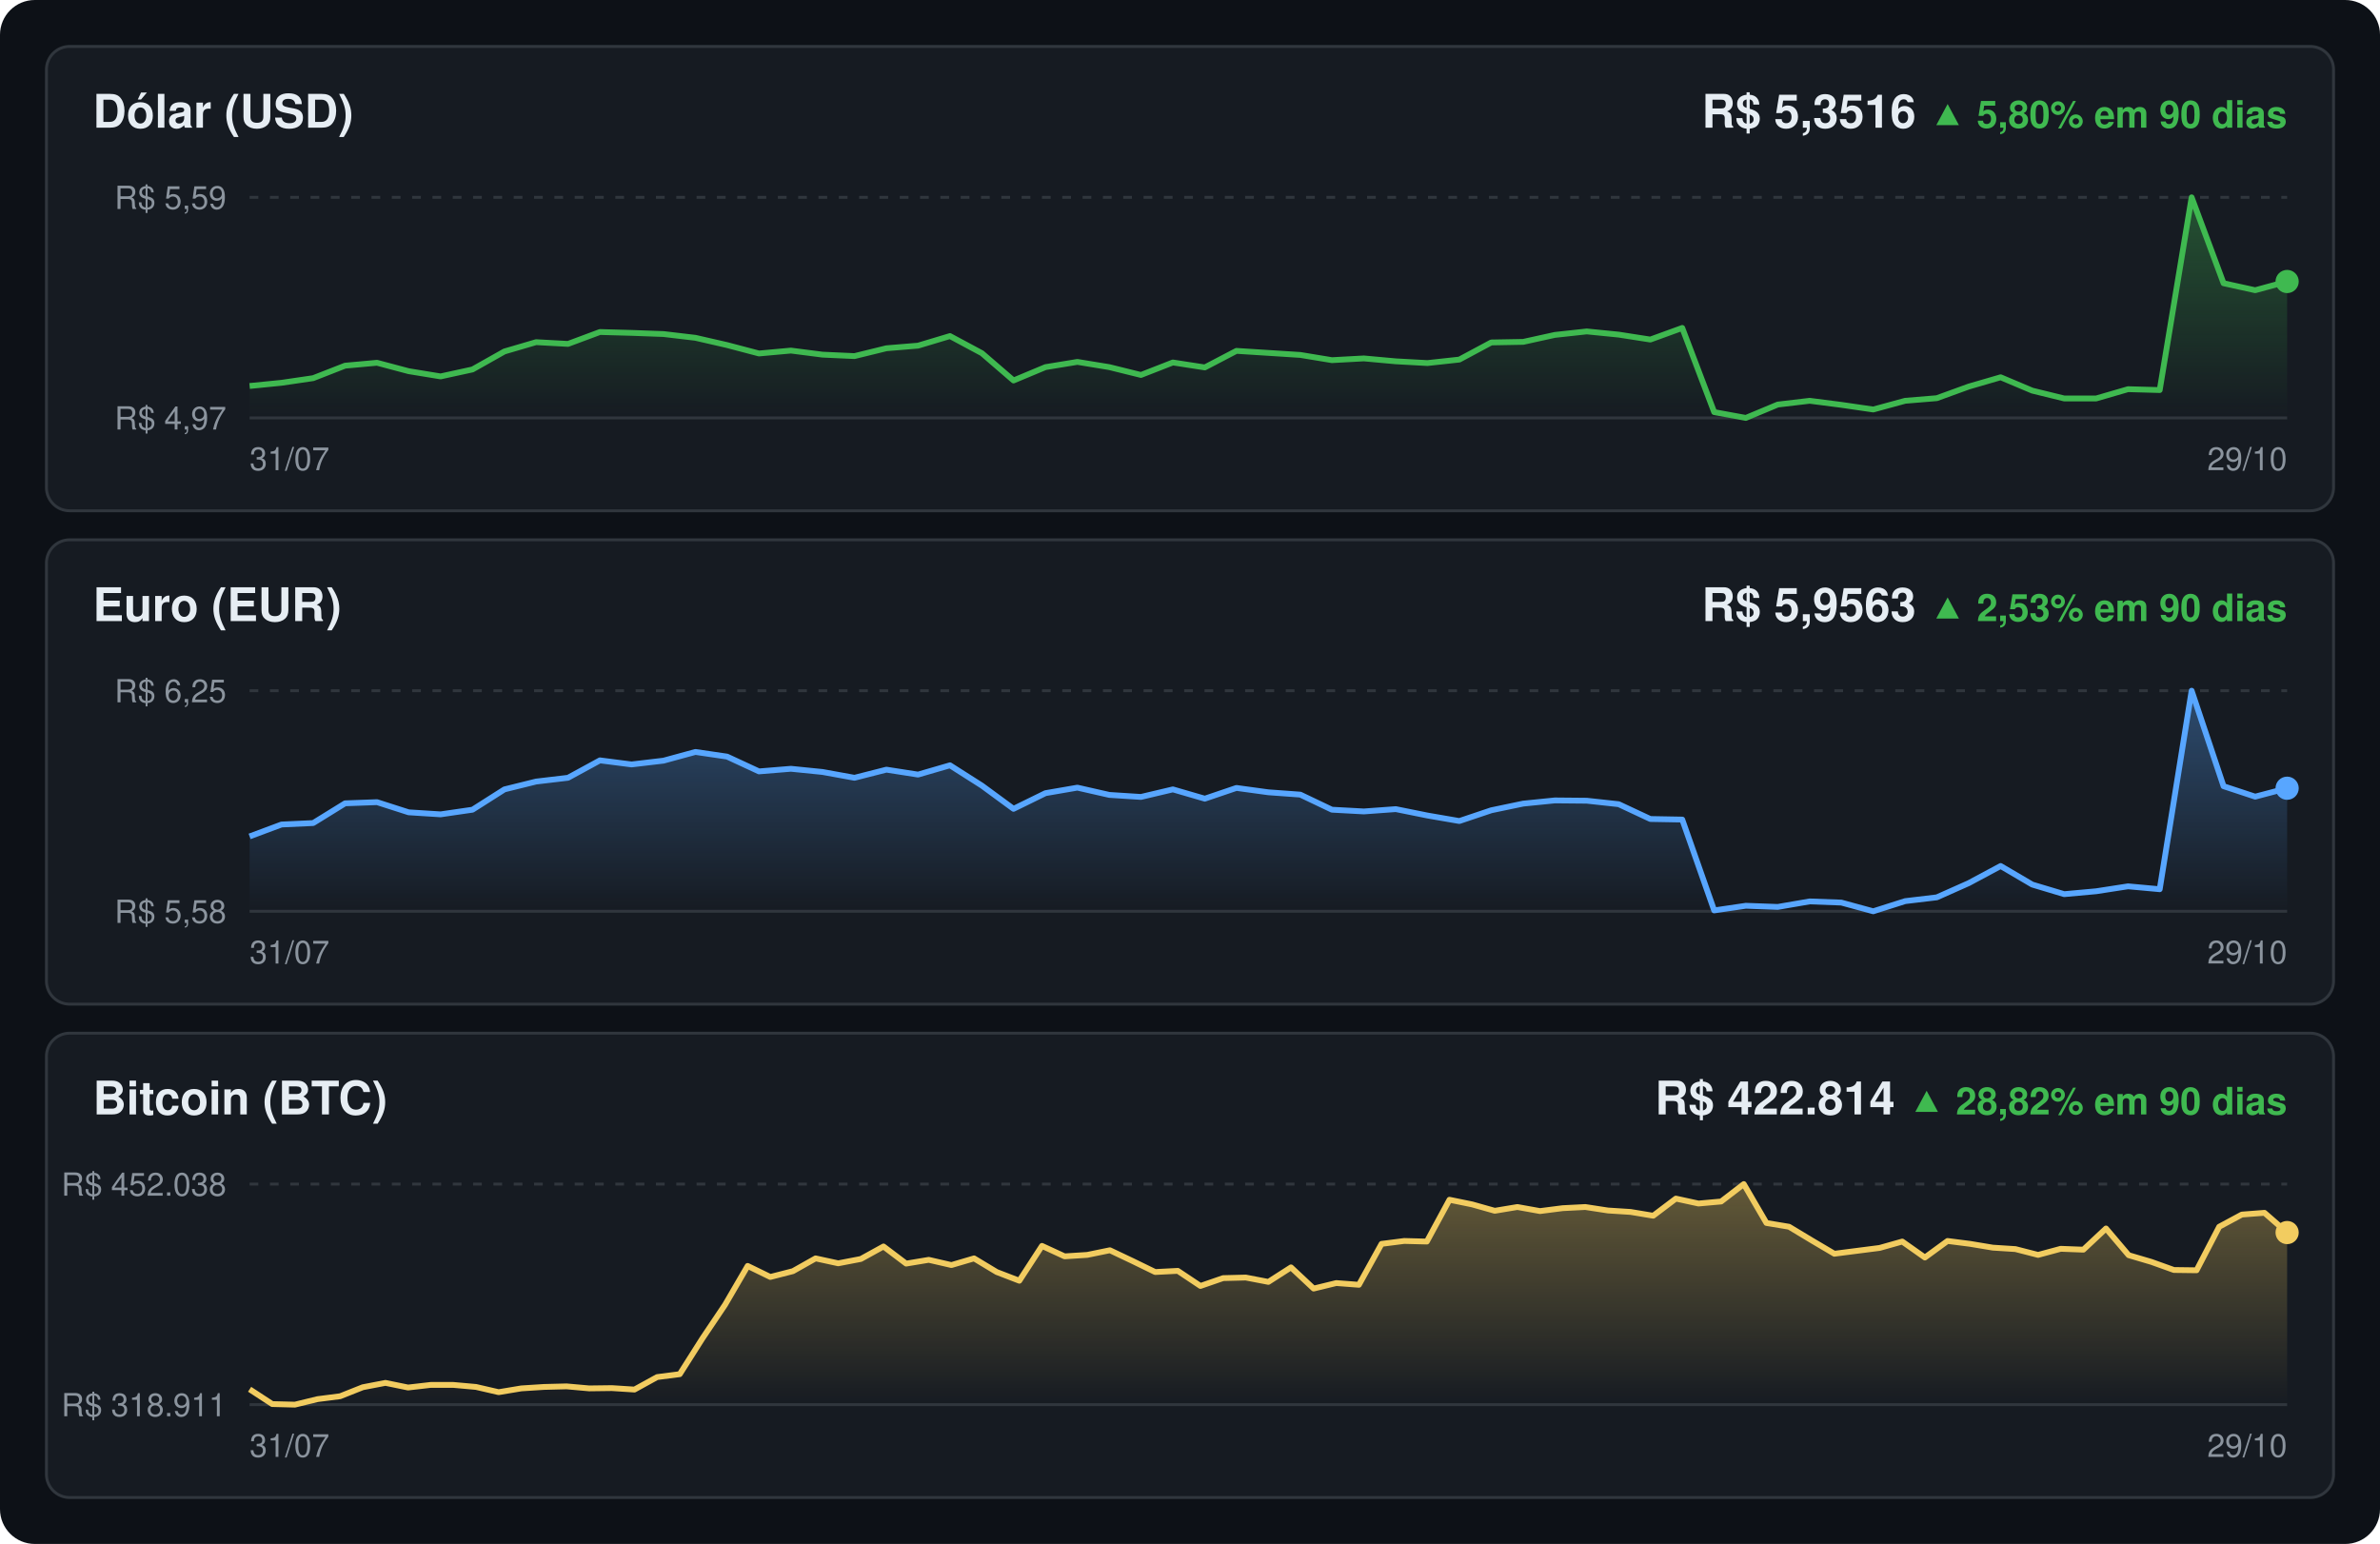
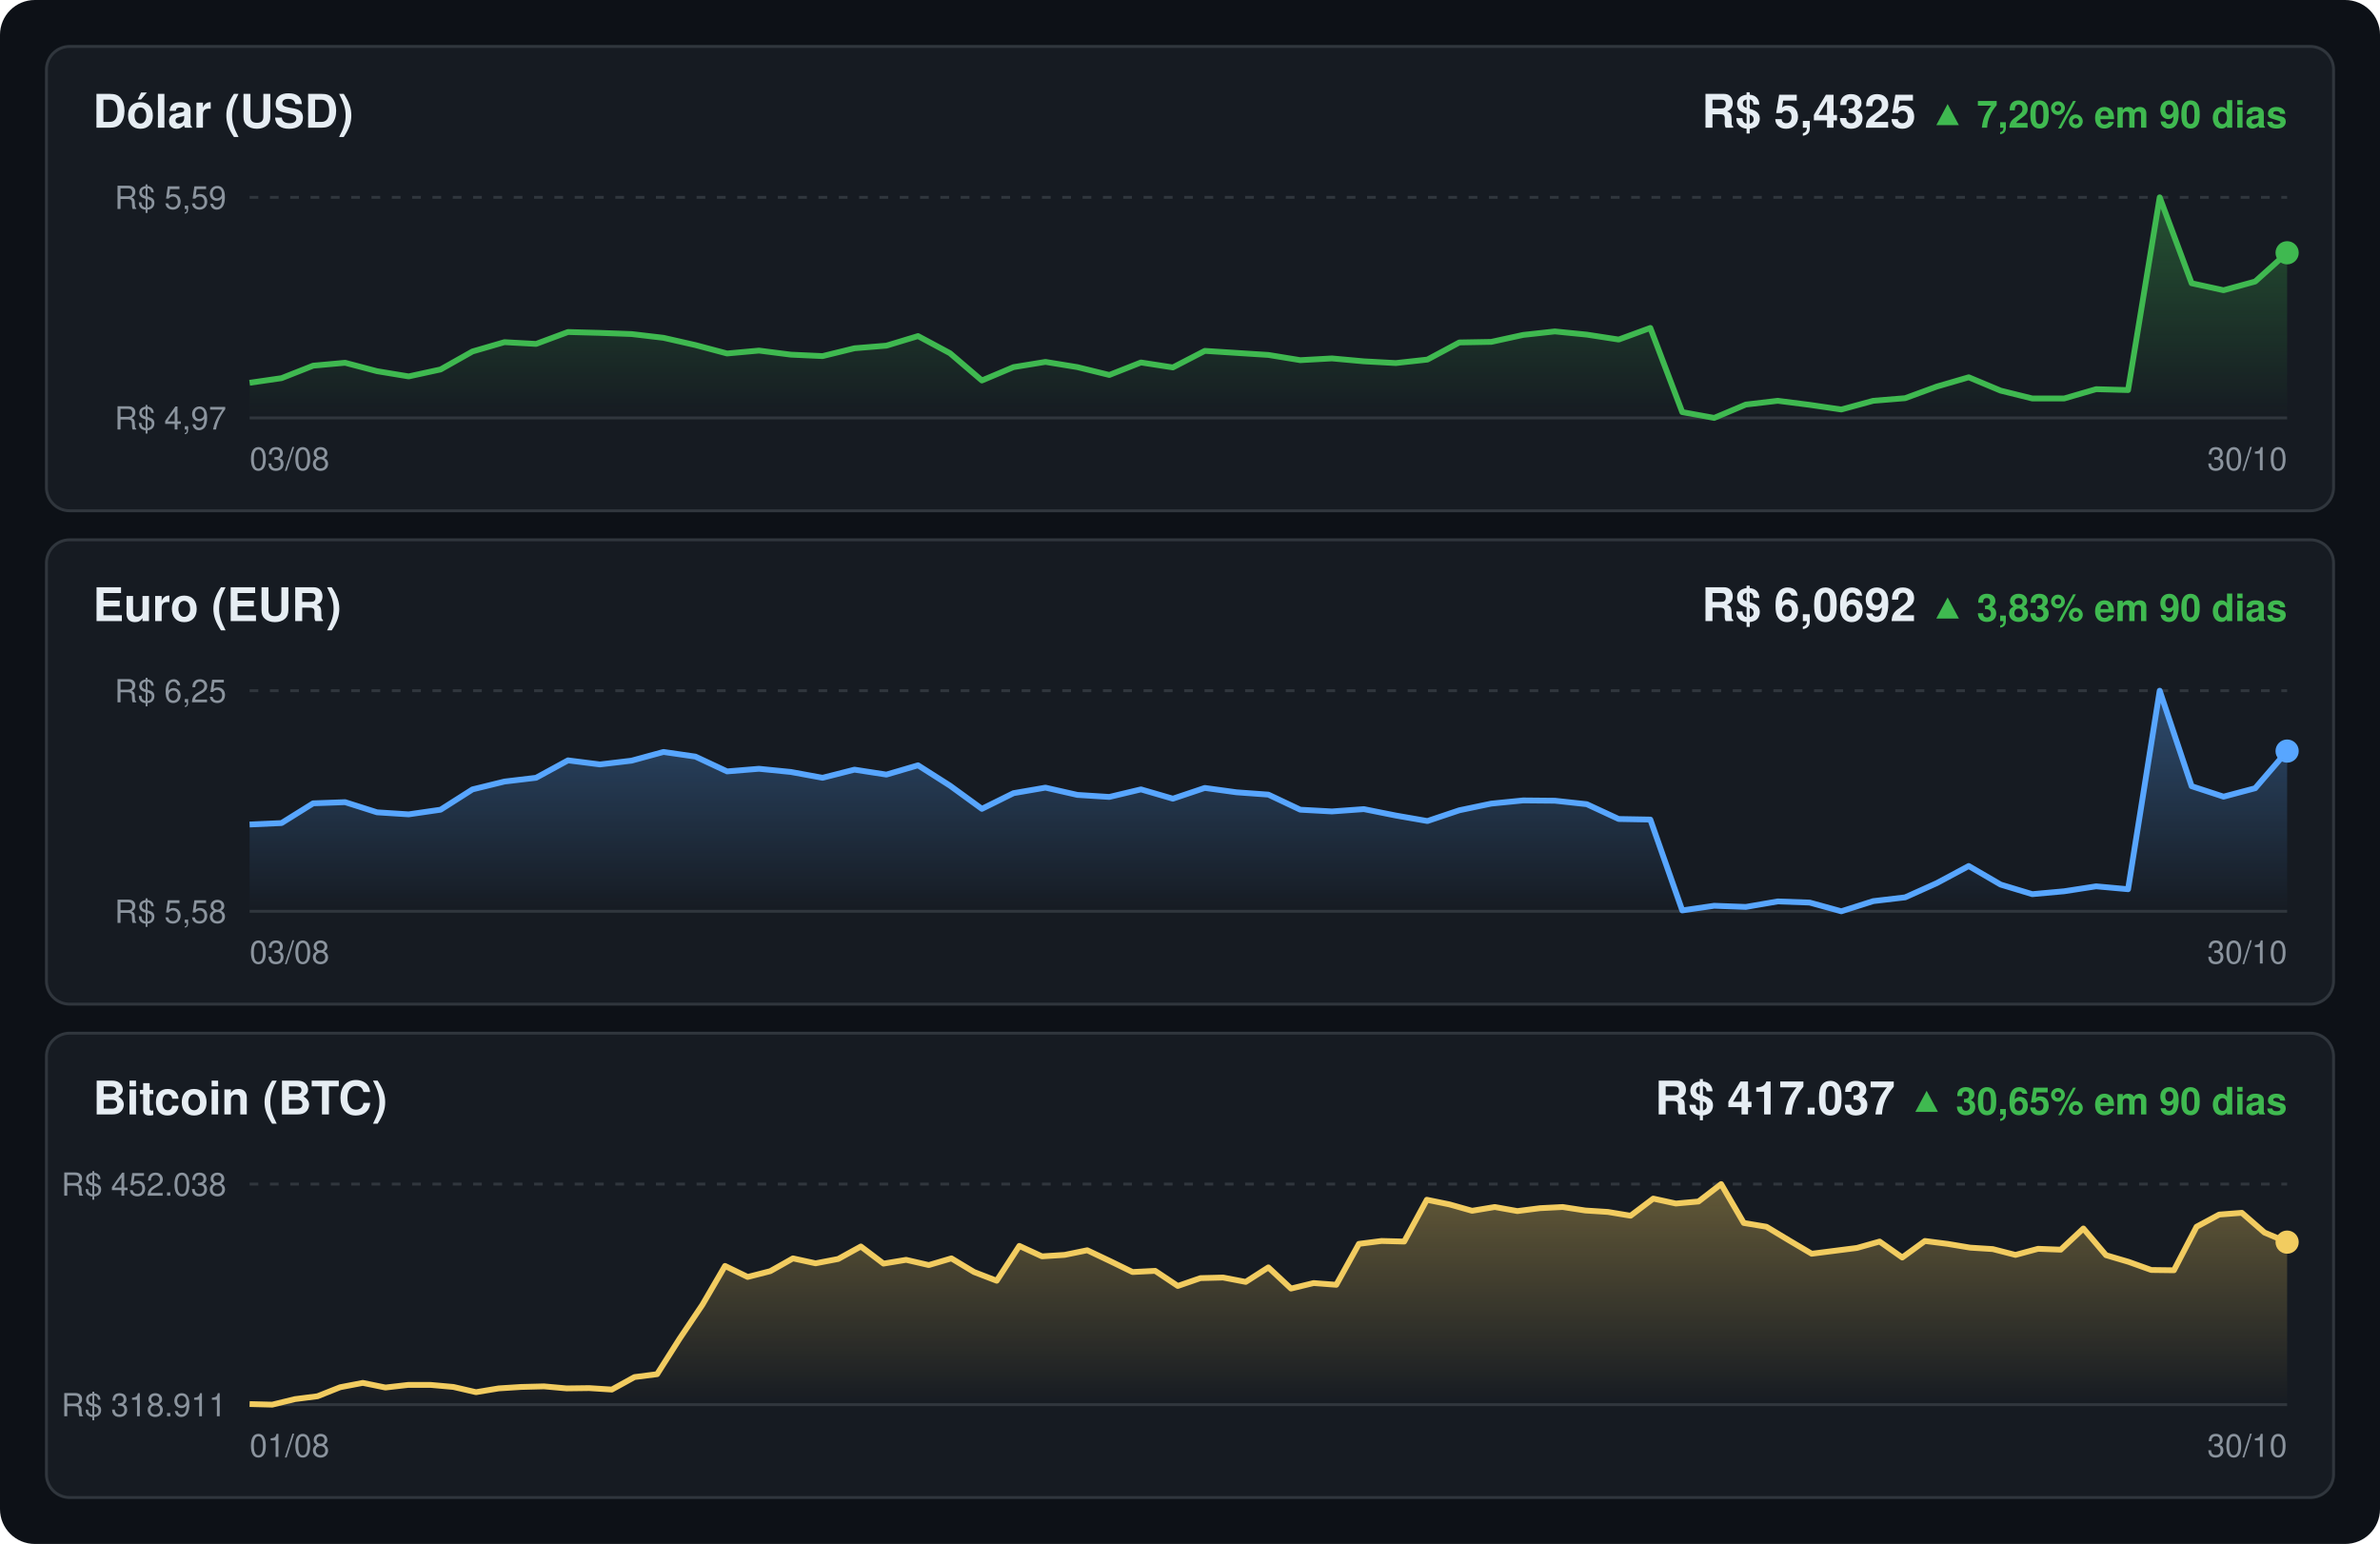
<svg xmlns="http://www.w3.org/2000/svg" viewBox="0 0 820 532" width="820" height="532">
  <defs>
    <linearGradient id="grad-usd" x1="0" y1="0" x2="0" y2="1">
      <stop offset="0" stop-color="#3fb950" stop-opacity=".35" />
      <stop offset="1" stop-color="#3fb950" stop-opacity="0" />
    </linearGradient>
    <linearGradient id="grad-eur" x1="0" y1="0" x2="0" y2="1">
      <stop offset="0" stop-color="#58a6ff" stop-opacity=".35" />
      <stop offset="1" stop-color="#58a6ff" stop-opacity="0" />
    </linearGradient>
    <linearGradient id="grad-btc" x1="0" y1="0" x2="0" y2="1">
      <stop offset="0" stop-color="#f2cc60" stop-opacity=".35" />
      <stop offset="1" stop-color="#f2cc60" stop-opacity="0" />
    </linearGradient>
  </defs>
  <style>
text{font-family:-apple-system,BlinkMacSystemFont,'Segoe UI',Helvetica,Arial,sans-serif;fill:#e6edf3}
.titulo{font-size:16px;font-weight:600}
.eixo{font-size:11px;fill:#8b949e}
</style>
  <rect width="820" height="532" rx="12" fill="#0d1117" />
  <g>
    <rect x="16" y="16" width="788" height="160" rx="8" fill="#161b22" stroke="#30363d" />
    <text x="32" y="44" class="titulo">Dólar (USD)</text>
-     <text x="788" y="44" class="titulo" text-anchor="end">R$ 5,3516
-     <tspan fill="#3fb950" font-size="13"> ▲ 5,80% em 90 dias</tspan>
+     <text x="788" y="44" class="titulo" text-anchor="end">R$ 5,4325
+     <tspan fill="#3fb950" font-size="13"> ▲ 7,20% em 90 dias</tspan>
    </text>
    <text x="78" y="72" class="eixo" text-anchor="end">R$ 5,59</text>
    <text x="78" y="148" class="eixo" text-anchor="end">R$ 4,97</text>
    <line x1="86" y1="68" x2="788" y2="68" stroke="#30363d" stroke-dasharray="3 4" />
    <line x1="86" y1="144" x2="788" y2="144" stroke="#30363d" />
-     <path d="M86.0,144 L86.0,133.0 L97.0,131.9 L107.9,130.3 L118.9,126.0 L129.9,125.0 L140.8,127.9 L151.8,129.7 L162.8,127.3 L173.8,121.1 L184.7,117.9 L195.7,118.5 L206.7,114.4 L217.6,114.7 L228.6,115.1 L239.6,116.4 L250.5,118.9 L261.5,121.8 L272.5,120.8 L283.4,122.2 L294.4,122.7 L305.4,120.0 L316.3,119.1 L327.3,115.8 L338.3,121.7 L349.2,131.1 L360.2,126.5 L371.2,124.7 L382.2,126.5 L393.1,129.2 L404.1,124.9 L415.1,126.6 L426.0,120.9 L437.0,121.6 L448.0,122.3 L458.9,124.1 L469.9,123.5 L480.9,124.5 L491.8,125.1 L502.8,123.9 L513.8,118.0 L524.8,117.8 L535.7,115.4 L546.7,114.2 L557.7,115.3 L568.6,117.0 L579.6,113.0 L590.6,142.0 L601.5,144.0 L612.5,139.4 L623.5,138.1 L634.4,139.5 L645.4,141.1 L656.4,138.1 L667.3,137.2 L678.3,133.2 L689.3,130.0 L700.2,134.6 L711.2,137.3 L722.2,137.3 L733.2,134.1 L744.1,134.4 L755.1,68.0 L766.1,97.6 L777.0,100.0 L788.0,97.0 L788.0,144 Z" fill="url(#grad-usd)" />
-     <polyline points="86.0,133.0 97.0,131.9 107.9,130.3 118.9,126.0 129.9,125.0 140.8,127.9 151.8,129.7 162.8,127.3 173.8,121.1 184.7,117.9 195.7,118.5 206.7,114.4 217.6,114.7 228.6,115.1 239.6,116.4 250.5,118.9 261.5,121.8 272.5,120.8 283.4,122.2 294.4,122.7 305.4,120.0 316.3,119.1 327.3,115.8 338.3,121.7 349.2,131.1 360.2,126.5 371.2,124.7 382.2,126.5 393.1,129.2 404.1,124.9 415.1,126.6 426.0,120.9 437.0,121.6 448.0,122.3 458.9,124.1 469.9,123.5 480.9,124.5 491.8,125.1 502.8,123.9 513.8,118.0 524.8,117.8 535.7,115.4 546.7,114.2 557.7,115.3 568.6,117.0 579.6,113.0 590.6,142.0 601.5,144.0 612.5,139.4 623.5,138.1 634.4,139.5 645.4,141.1 656.4,138.1 667.3,137.2 678.3,133.2 689.3,130.0 700.2,134.6 711.2,137.3 722.2,137.3 733.2,134.1 744.1,134.4 755.1,68.0 766.1,97.6 777.0,100.0 788.0,97.0" fill="none" stroke="#3fb950" stroke-width="2" stroke-linejoin="round" />
-     <circle cx="788.0" cy="97.0" r="4" fill="#3fb950">
+     <path d="M86.0,144 L86.0,131.9 L97.0,130.3 L107.9,126.0 L118.9,125.0 L129.9,127.9 L140.8,129.7 L151.8,127.3 L162.8,121.1 L173.8,117.9 L184.7,118.5 L195.7,114.4 L206.7,114.7 L217.6,115.1 L228.6,116.4 L239.6,118.9 L250.5,121.8 L261.5,120.8 L272.5,122.2 L283.4,122.7 L294.4,120.0 L305.4,119.1 L316.3,115.8 L327.3,121.7 L338.3,131.1 L349.2,126.5 L360.2,124.7 L371.2,126.5 L382.2,129.2 L393.1,124.9 L404.1,126.6 L415.1,120.9 L426.0,121.6 L437.0,122.3 L448.0,124.1 L458.9,123.5 L469.9,124.5 L480.9,125.1 L491.8,123.9 L502.8,118.0 L513.8,117.8 L524.8,115.4 L535.7,114.2 L546.7,115.3 L557.7,117.0 L568.6,113.0 L579.6,142.0 L590.6,144.0 L601.5,139.4 L612.5,138.1 L623.5,139.5 L634.4,141.1 L645.4,138.1 L656.4,137.2 L667.3,133.2 L678.3,130.0 L689.3,134.6 L700.2,137.3 L711.2,137.3 L722.2,134.1 L733.2,134.4 L744.1,68.0 L755.1,97.6 L766.1,100.0 L777.0,97.0 L788.0,87.1 L788.0,144 Z" fill="url(#grad-usd)" />
+     <polyline points="86.0,131.9 97.0,130.3 107.9,126.0 118.9,125.0 129.9,127.9 140.8,129.7 151.8,127.3 162.8,121.1 173.8,117.9 184.7,118.5 195.7,114.4 206.7,114.7 217.6,115.1 228.6,116.4 239.6,118.9 250.5,121.8 261.5,120.8 272.5,122.2 283.4,122.7 294.4,120.0 305.4,119.1 316.3,115.8 327.3,121.7 338.3,131.1 349.2,126.5 360.2,124.7 371.2,126.5 382.2,129.2 393.1,124.9 404.1,126.6 415.1,120.9 426.0,121.6 437.0,122.3 448.0,124.1 458.9,123.5 469.9,124.5 480.9,125.1 491.8,123.9 502.8,118.0 513.8,117.8 524.8,115.4 535.7,114.2 546.7,115.3 557.7,117.0 568.6,113.0 579.6,142.0 590.6,144.0 601.5,139.4 612.5,138.1 623.5,139.5 634.4,141.1 645.4,138.1 656.4,137.2 667.3,133.2 678.3,130.0 689.3,134.6 700.2,137.3 711.2,137.3 722.2,134.1 733.2,134.4 744.1,68.0 755.1,97.6 766.1,100.0 777.0,97.0 788.0,87.1" fill="none" stroke="#3fb950" stroke-width="2" stroke-linejoin="round" />
+     <circle cx="788.0" cy="87.1" r="4" fill="#3fb950">
      <animate attributeName="r" values="4;7;4" dur="2s" repeatCount="indefinite" />
    </circle>
-     <text x="86" y="162" class="eixo">31/07</text>
-     <text x="788" y="162" class="eixo" text-anchor="end">29/10</text>
+     <text x="86" y="162" class="eixo">03/08</text>
+     <text x="788" y="162" class="eixo" text-anchor="end">30/10</text>
  </g>
  <g>
    <rect x="16" y="186" width="788" height="160" rx="8" fill="#161b22" stroke="#30363d" />
    <text x="32" y="214" class="titulo">Euro (EUR)</text>
-     <text x="788" y="214" class="titulo" text-anchor="end">R$ 5,9563
-     <tspan fill="#3fb950" font-size="13"> ▲ 2,53% em 90 dias</tspan>
+     <text x="788" y="214" class="titulo" text-anchor="end">R$ 6,0692
+     <tspan fill="#3fb950" font-size="13"> ▲ 3,83% em 90 dias</tspan>
    </text>
    <text x="78" y="242" class="eixo" text-anchor="end">R$ 6,25</text>
    <text x="78" y="318" class="eixo" text-anchor="end">R$ 5,58</text>
    <line x1="86" y1="238" x2="788" y2="238" stroke="#30363d" stroke-dasharray="3 4" />
    <line x1="86" y1="314" x2="788" y2="314" stroke="#30363d" />
-     <path d="M86.0,314 L86.0,288.2 L97.0,284.1 L107.9,283.6 L118.9,276.8 L129.9,276.4 L140.8,279.9 L151.8,280.6 L162.8,279.0 L173.8,272.0 L184.7,269.3 L195.7,268.0 L206.7,262.0 L217.6,263.4 L228.6,262.1 L239.6,259.1 L250.5,260.7 L261.5,265.8 L272.5,264.9 L283.4,266.0 L294.4,268.0 L305.4,265.2 L316.3,266.9 L327.3,263.7 L338.3,270.7 L349.2,278.7 L360.2,273.3 L371.2,271.4 L382.2,273.9 L393.1,274.6 L404.1,272.0 L415.1,275.2 L426.0,271.5 L437.0,273.0 L448.0,273.8 L458.9,279.0 L469.9,279.6 L480.9,278.8 L491.8,281.0 L502.8,282.9 L513.8,279.2 L524.8,276.9 L535.7,275.8 L546.7,275.9 L557.7,277.1 L568.6,282.2 L579.6,282.4 L590.6,313.7 L601.5,312.1 L612.5,312.5 L623.5,310.6 L634.4,311.0 L645.4,314.0 L656.4,310.5 L667.3,309.2 L678.3,304.3 L689.3,298.4 L700.2,304.8 L711.2,308.1 L722.2,307.1 L733.2,305.4 L744.1,306.4 L755.1,238.0 L766.1,270.9 L777.0,274.5 L788.0,271.6 L788.0,314 Z" fill="url(#grad-eur)" />
-     <polyline points="86.0,288.2 97.0,284.1 107.9,283.6 118.9,276.8 129.9,276.4 140.8,279.9 151.8,280.6 162.8,279.0 173.8,272.0 184.7,269.3 195.7,268.0 206.7,262.0 217.6,263.4 228.6,262.1 239.6,259.1 250.5,260.7 261.5,265.8 272.5,264.9 283.4,266.0 294.4,268.0 305.4,265.2 316.3,266.9 327.3,263.7 338.3,270.7 349.2,278.7 360.2,273.3 371.2,271.4 382.2,273.9 393.1,274.6 404.1,272.0 415.1,275.2 426.0,271.5 437.0,273.0 448.0,273.8 458.9,279.0 469.9,279.6 480.9,278.8 491.8,281.0 502.8,282.9 513.8,279.2 524.8,276.9 535.7,275.8 546.7,275.9 557.7,277.1 568.6,282.2 579.6,282.4 590.6,313.7 601.5,312.1 612.5,312.5 623.5,310.6 634.4,311.0 645.4,314.0 656.4,310.5 667.3,309.2 678.3,304.3 689.3,298.4 700.2,304.8 711.2,308.1 722.2,307.1 733.2,305.4 744.1,306.4 755.1,238.0 766.1,270.9 777.0,274.5 788.0,271.6" fill="none" stroke="#58a6ff" stroke-width="2" stroke-linejoin="round" />
-     <circle cx="788.0" cy="271.6" r="4" fill="#58a6ff">
+     <path d="M86.0,314 L86.0,284.1 L97.0,283.6 L107.9,276.8 L118.9,276.4 L129.9,279.9 L140.8,280.6 L151.8,279.0 L162.8,272.0 L173.8,269.3 L184.7,268.0 L195.7,262.0 L206.7,263.4 L217.6,262.1 L228.6,259.1 L239.6,260.7 L250.5,265.8 L261.5,264.9 L272.5,266.0 L283.4,268.0 L294.4,265.2 L305.4,266.9 L316.3,263.7 L327.3,270.7 L338.3,278.7 L349.2,273.3 L360.2,271.4 L371.2,273.9 L382.2,274.6 L393.1,272.0 L404.1,275.2 L415.1,271.5 L426.0,273.0 L437.0,273.8 L448.0,279.0 L458.9,279.6 L469.9,278.8 L480.9,281.0 L491.8,282.9 L502.8,279.2 L513.8,276.9 L524.8,275.8 L535.7,275.9 L546.7,277.1 L557.7,282.2 L568.6,282.4 L579.6,313.7 L590.6,312.1 L601.5,312.5 L612.5,310.6 L623.5,311.0 L634.4,314.0 L645.4,310.5 L656.4,309.2 L667.3,304.3 L678.3,298.4 L689.3,304.8 L700.2,308.1 L711.2,307.1 L722.2,305.4 L733.2,306.4 L744.1,238.0 L755.1,270.9 L766.1,274.5 L777.0,271.6 L788.0,258.8 L788.0,314 Z" fill="url(#grad-eur)" />
+     <polyline points="86.0,284.1 97.0,283.6 107.9,276.8 118.9,276.4 129.9,279.9 140.8,280.6 151.8,279.0 162.8,272.0 173.8,269.3 184.7,268.0 195.7,262.0 206.7,263.4 217.6,262.1 228.6,259.1 239.6,260.7 250.5,265.8 261.5,264.9 272.5,266.0 283.4,268.0 294.4,265.2 305.4,266.9 316.3,263.7 327.3,270.7 338.3,278.7 349.2,273.3 360.2,271.4 371.2,273.9 382.2,274.6 393.1,272.0 404.1,275.2 415.1,271.5 426.0,273.0 437.0,273.8 448.0,279.0 458.9,279.6 469.9,278.8 480.9,281.0 491.8,282.9 502.8,279.2 513.8,276.9 524.8,275.8 535.7,275.9 546.7,277.1 557.7,282.2 568.6,282.4 579.6,313.7 590.6,312.1 601.5,312.5 612.5,310.6 623.5,311.0 634.4,314.0 645.4,310.5 656.4,309.2 667.3,304.3 678.3,298.4 689.3,304.8 700.2,308.1 711.2,307.1 722.2,305.4 733.2,306.4 744.1,238.0 755.1,270.9 766.1,274.5 777.0,271.6 788.0,258.8" fill="none" stroke="#58a6ff" stroke-width="2" stroke-linejoin="round" />
+     <circle cx="788.0" cy="258.8" r="4" fill="#58a6ff">
      <animate attributeName="r" values="4;7;4" dur="2s" repeatCount="indefinite" />
    </circle>
-     <text x="86" y="332" class="eixo">31/07</text>
-     <text x="788" y="332" class="eixo" text-anchor="end">29/10</text>
+     <text x="86" y="332" class="eixo">03/08</text>
+     <text x="788" y="332" class="eixo" text-anchor="end">30/10</text>
  </g>
  <g>
    <rect x="16" y="356" width="788" height="160" rx="8" fill="#161b22" stroke="#30363d" />
    <text x="32" y="384" class="titulo">Bitcoin (BTC)</text>
-     <text x="788" y="384" class="titulo" text-anchor="end">R$ 422.814
-     <tspan fill="#3fb950" font-size="13"> ▲ 28,82% em 90 dias</tspan>
+     <text x="788" y="384" class="titulo" text-anchor="end">R$ 417.037
+     <tspan fill="#3fb950" font-size="13"> ▲ 30,65% em 90 dias</tspan>
    </text>
    <text x="78" y="412" class="eixo" text-anchor="end">R$ 452.038</text>
    <text x="78" y="488" class="eixo" text-anchor="end">R$ 318.911</text>
    <line x1="86" y1="408" x2="788" y2="408" stroke="#30363d" stroke-dasharray="3 4" />
    <line x1="86" y1="484" x2="788" y2="484" stroke="#30363d" />
-     <path d="M86.0,484 L86.0,478.7 L93.8,483.8 L101.6,484.0 L109.4,482.1 L117.2,481.1 L125.0,478.0 L132.8,476.5 L140.6,478.1 L148.4,477.2 L156.2,477.2 L164.0,477.9 L171.8,479.7 L179.6,478.4 L187.4,477.9 L195.2,477.7 L203.0,478.4 L210.8,478.3 L218.6,478.8 L226.4,474.5 L234.2,473.5 L242.0,461.2 L249.8,449.6 L257.6,436.2 L265.4,440.0 L273.2,438.0 L281.0,433.6 L288.8,435.3 L296.6,433.8 L304.4,429.5 L312.2,435.4 L320.0,434.1 L327.8,435.9 L335.6,433.6 L343.4,438.3 L351.2,441.3 L359.0,429.3 L366.8,432.9 L374.6,432.4 L382.4,430.8 L390.2,434.5 L398.0,438.3 L405.8,437.9 L413.6,443.1 L421.4,440.4 L429.2,440.2 L437.0,441.7 L444.8,436.7 L452.6,444.0 L460.4,442.1 L468.2,442.7 L476.0,428.6 L483.8,427.6 L491.6,427.8 L499.4,413.4 L507.2,415.0 L515.0,417.2 L522.8,415.9 L530.6,417.3 L538.4,416.3 L546.2,415.9 L554.0,417.1 L561.8,417.6 L569.6,418.9 L577.4,413.0 L585.2,414.7 L593.0,414.0 L600.8,408.0 L608.6,421.4 L616.4,422.7 L624.2,427.4 L632.0,432.0 L639.8,431.0 L647.6,430.0 L655.4,427.8 L663.2,433.3 L671.0,427.6 L678.8,428.6 L686.6,429.9 L694.4,430.4 L702.2,432.4 L710.0,430.3 L717.8,430.6 L725.6,423.3 L733.4,432.5 L741.2,434.8 L749.0,437.6 L756.8,437.7 L764.6,422.7 L772.4,418.5 L780.2,417.9 L788.0,424.7 L788.0,484 Z" fill="url(#grad-btc)" />
-     <polyline points="86.0,478.7 93.8,483.8 101.6,484.0 109.4,482.1 117.2,481.1 125.0,478.0 132.8,476.5 140.6,478.1 148.4,477.2 156.2,477.2 164.0,477.9 171.8,479.7 179.6,478.4 187.4,477.9 195.2,477.7 203.0,478.4 210.8,478.3 218.6,478.8 226.4,474.5 234.2,473.5 242.0,461.2 249.8,449.6 257.6,436.2 265.4,440.0 273.2,438.0 281.0,433.6 288.8,435.3 296.6,433.8 304.4,429.5 312.2,435.4 320.0,434.1 327.8,435.9 335.6,433.6 343.4,438.3 351.2,441.3 359.0,429.3 366.8,432.9 374.6,432.4 382.4,430.8 390.2,434.5 398.0,438.3 405.8,437.9 413.6,443.1 421.4,440.4 429.2,440.2 437.0,441.7 444.8,436.7 452.6,444.0 460.4,442.1 468.2,442.7 476.0,428.6 483.8,427.6 491.6,427.8 499.4,413.4 507.2,415.0 515.0,417.2 522.8,415.9 530.6,417.3 538.4,416.3 546.2,415.9 554.0,417.1 561.8,417.6 569.6,418.9 577.4,413.0 585.2,414.7 593.0,414.0 600.8,408.0 608.6,421.4 616.4,422.7 624.2,427.4 632.0,432.0 639.8,431.0 647.6,430.0 655.4,427.8 663.2,433.3 671.0,427.6 678.8,428.6 686.6,429.9 694.4,430.4 702.2,432.4 710.0,430.3 717.8,430.6 725.6,423.3 733.4,432.5 741.2,434.8 749.0,437.6 756.8,437.7 764.6,422.7 772.4,418.5 780.2,417.9 788.0,424.7" fill="none" stroke="#f2cc60" stroke-width="2" stroke-linejoin="round" />
-     <circle cx="788.0" cy="424.7" r="4" fill="#f2cc60">
+     <path d="M86.0,484 L86.0,483.8 L93.8,484.0 L101.6,482.1 L109.4,481.1 L117.2,478.0 L125.0,476.5 L132.8,478.1 L140.6,477.2 L148.4,477.2 L156.2,477.9 L164.0,479.7 L171.8,478.4 L179.6,477.9 L187.4,477.7 L195.2,478.4 L203.0,478.3 L210.8,478.8 L218.6,474.5 L226.4,473.5 L234.2,461.2 L242.0,449.6 L249.8,436.2 L257.6,440.0 L265.4,438.0 L273.2,433.6 L281.0,435.3 L288.8,433.8 L296.6,429.5 L304.4,435.4 L312.2,434.1 L320.0,435.9 L327.8,433.6 L335.6,438.3 L343.4,441.3 L351.2,429.3 L359.0,432.9 L366.8,432.4 L374.6,430.8 L382.4,434.5 L390.2,438.3 L398.0,437.9 L405.8,443.1 L413.6,440.4 L421.4,440.2 L429.2,441.7 L437.0,436.7 L444.8,444.0 L452.6,442.1 L460.4,442.7 L468.2,428.6 L476.0,427.6 L483.8,427.8 L491.6,413.4 L499.4,415.0 L507.2,417.2 L515.0,415.9 L522.8,417.3 L530.6,416.3 L538.4,415.9 L546.2,417.1 L554.0,417.6 L561.8,418.9 L569.6,413.0 L577.4,414.7 L585.2,414.0 L593.0,408.0 L600.8,421.4 L608.6,422.7 L616.4,427.4 L624.2,432.0 L632.0,431.0 L639.8,430.0 L647.6,427.8 L655.4,433.3 L663.2,427.6 L671.0,428.6 L678.8,429.9 L686.6,430.4 L694.4,432.4 L702.2,430.3 L710.0,430.6 L717.8,423.3 L725.6,432.5 L733.4,434.8 L741.2,437.6 L749.0,437.7 L756.8,422.7 L764.6,418.5 L772.4,417.9 L780.2,424.7 L788.0,428.0 L788.0,484 Z" fill="url(#grad-btc)" />
+     <polyline points="86.0,483.8 93.8,484.0 101.6,482.1 109.4,481.1 117.2,478.0 125.0,476.5 132.8,478.1 140.6,477.2 148.4,477.2 156.2,477.9 164.0,479.7 171.8,478.4 179.6,477.9 187.4,477.7 195.2,478.4 203.0,478.3 210.8,478.8 218.6,474.5 226.4,473.5 234.2,461.2 242.0,449.6 249.8,436.2 257.6,440.0 265.4,438.0 273.2,433.6 281.0,435.3 288.8,433.8 296.6,429.5 304.4,435.4 312.2,434.1 320.0,435.9 327.8,433.6 335.6,438.3 343.4,441.3 351.2,429.3 359.0,432.9 366.8,432.4 374.6,430.8 382.4,434.5 390.2,438.3 398.0,437.9 405.8,443.1 413.6,440.4 421.4,440.2 429.2,441.7 437.0,436.7 444.8,444.0 452.6,442.1 460.4,442.7 468.2,428.6 476.0,427.6 483.8,427.8 491.6,413.4 499.4,415.0 507.2,417.2 515.0,415.9 522.8,417.3 530.6,416.3 538.4,415.9 546.2,417.1 554.0,417.6 561.8,418.9 569.6,413.0 577.4,414.7 585.2,414.0 593.0,408.0 600.8,421.4 608.6,422.7 616.4,427.4 624.2,432.0 632.0,431.0 639.8,430.0 647.6,427.8 655.4,433.3 663.2,427.6 671.0,428.6 678.8,429.9 686.6,430.4 694.4,432.4 702.2,430.3 710.0,430.6 717.8,423.3 725.6,432.5 733.4,434.8 741.2,437.6 749.0,437.7 756.8,422.7 764.6,418.5 772.4,417.9 780.2,424.7 788.0,428.0" fill="none" stroke="#f2cc60" stroke-width="2" stroke-linejoin="round" />
+     <circle cx="788.0" cy="428.0" r="4" fill="#f2cc60">
      <animate attributeName="r" values="4;7;4" dur="2s" repeatCount="indefinite" />
    </circle>
-     <text x="86" y="502" class="eixo">31/07</text>
-     <text x="788" y="502" class="eixo" text-anchor="end">29/10</text>
+     <text x="86" y="502" class="eixo">01/08</text>
+     <text x="788" y="502" class="eixo" text-anchor="end">30/10</text>
  </g>
</svg>
